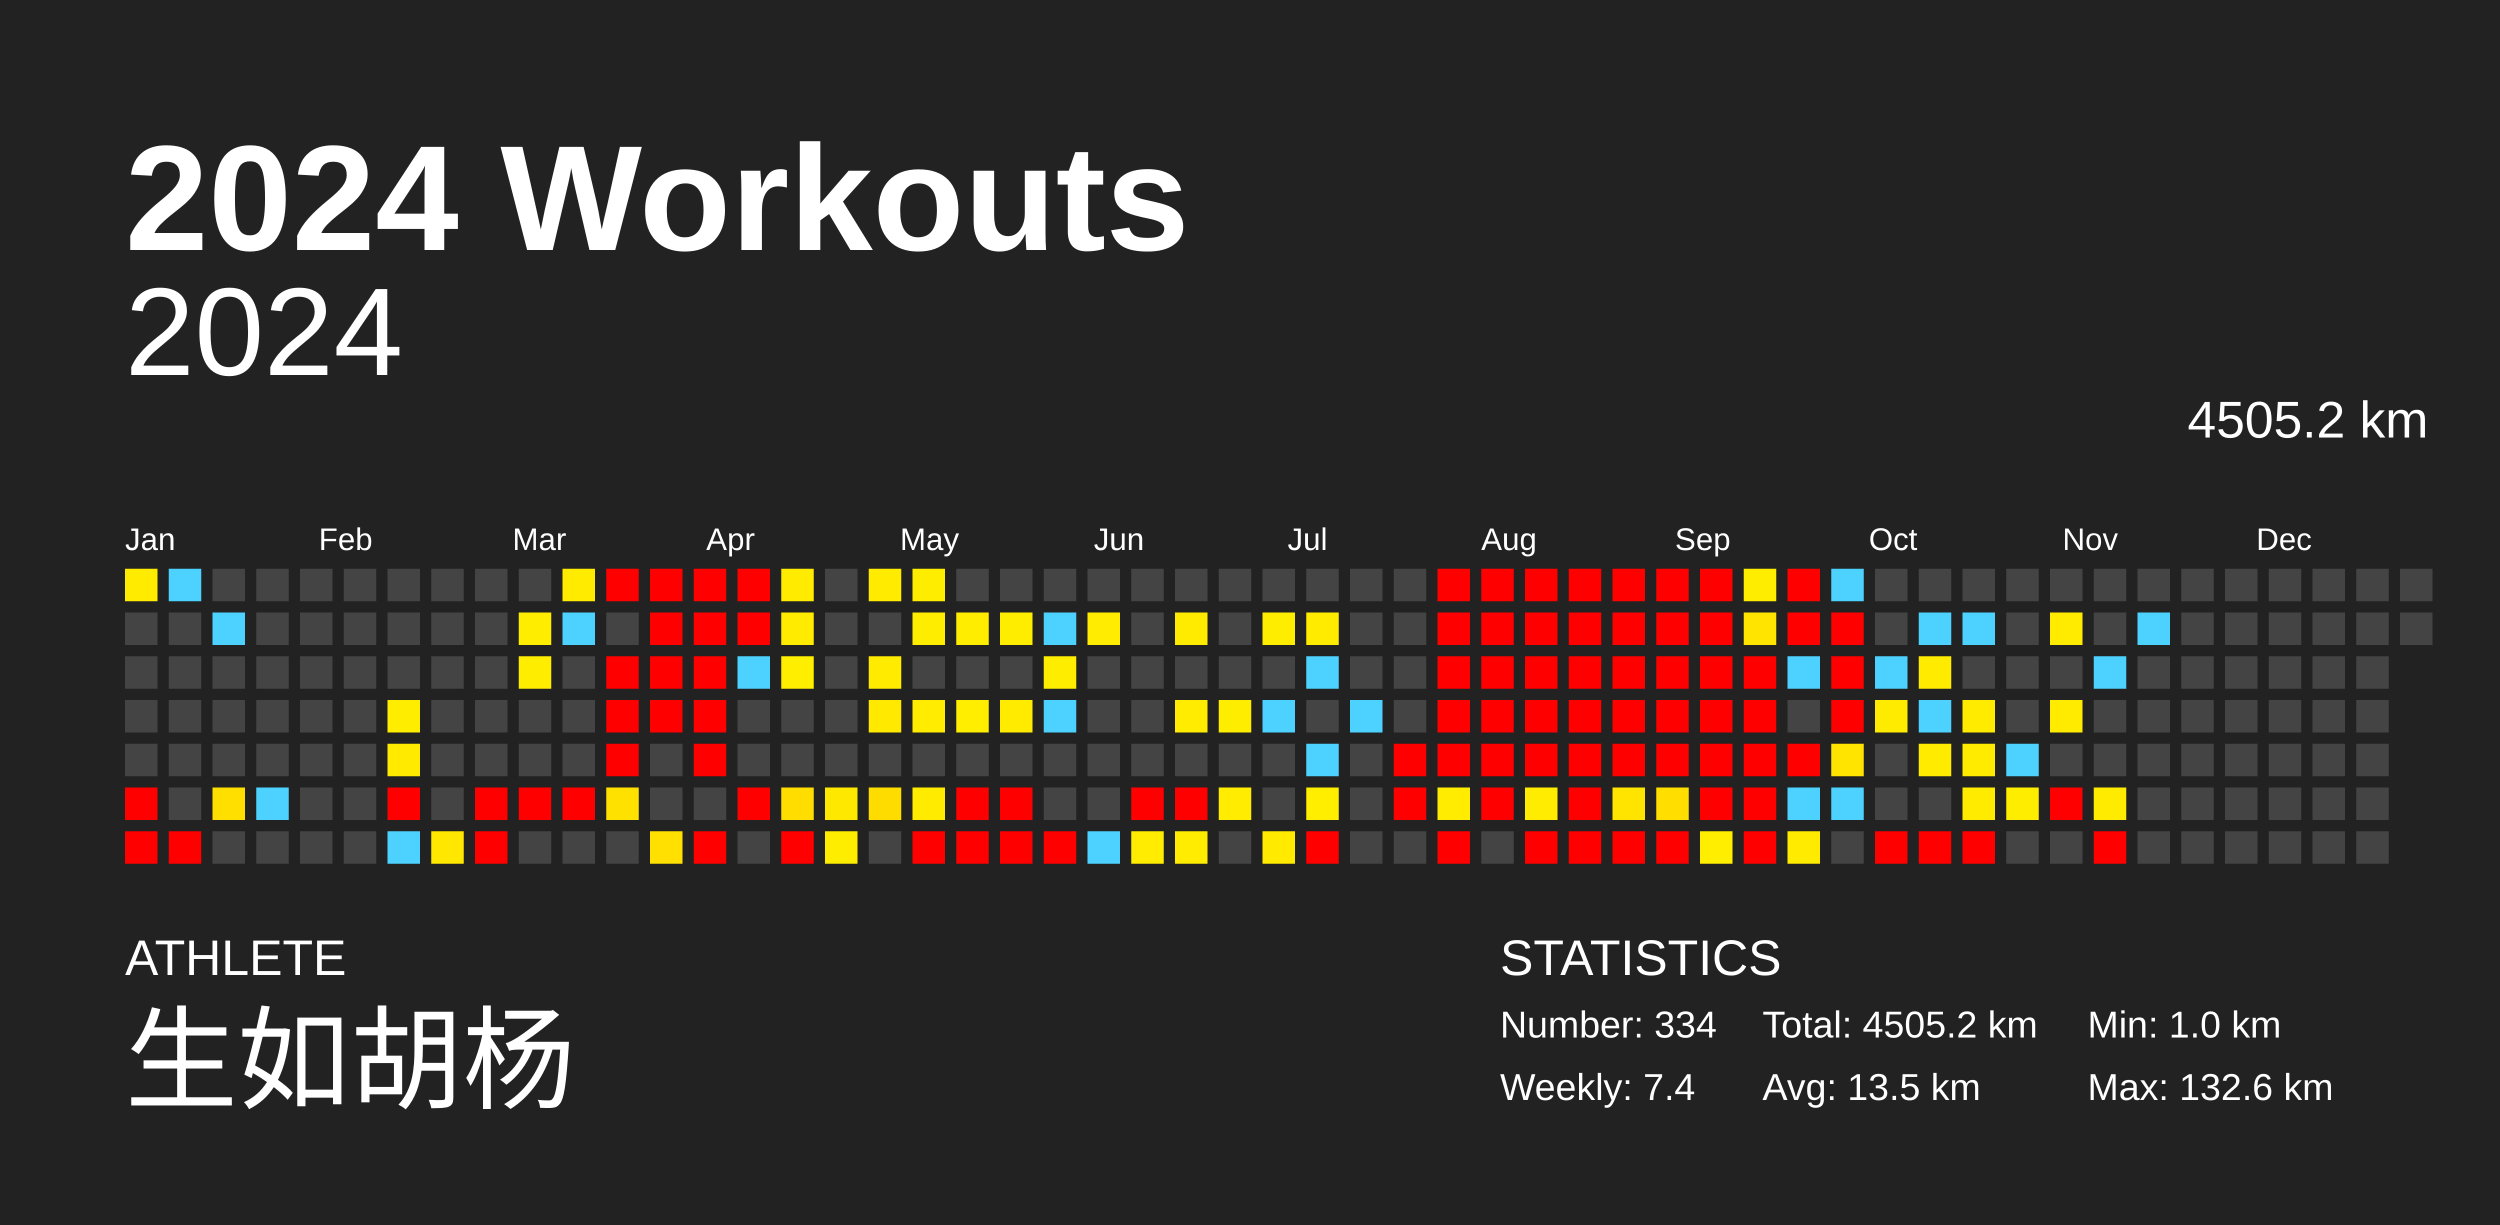
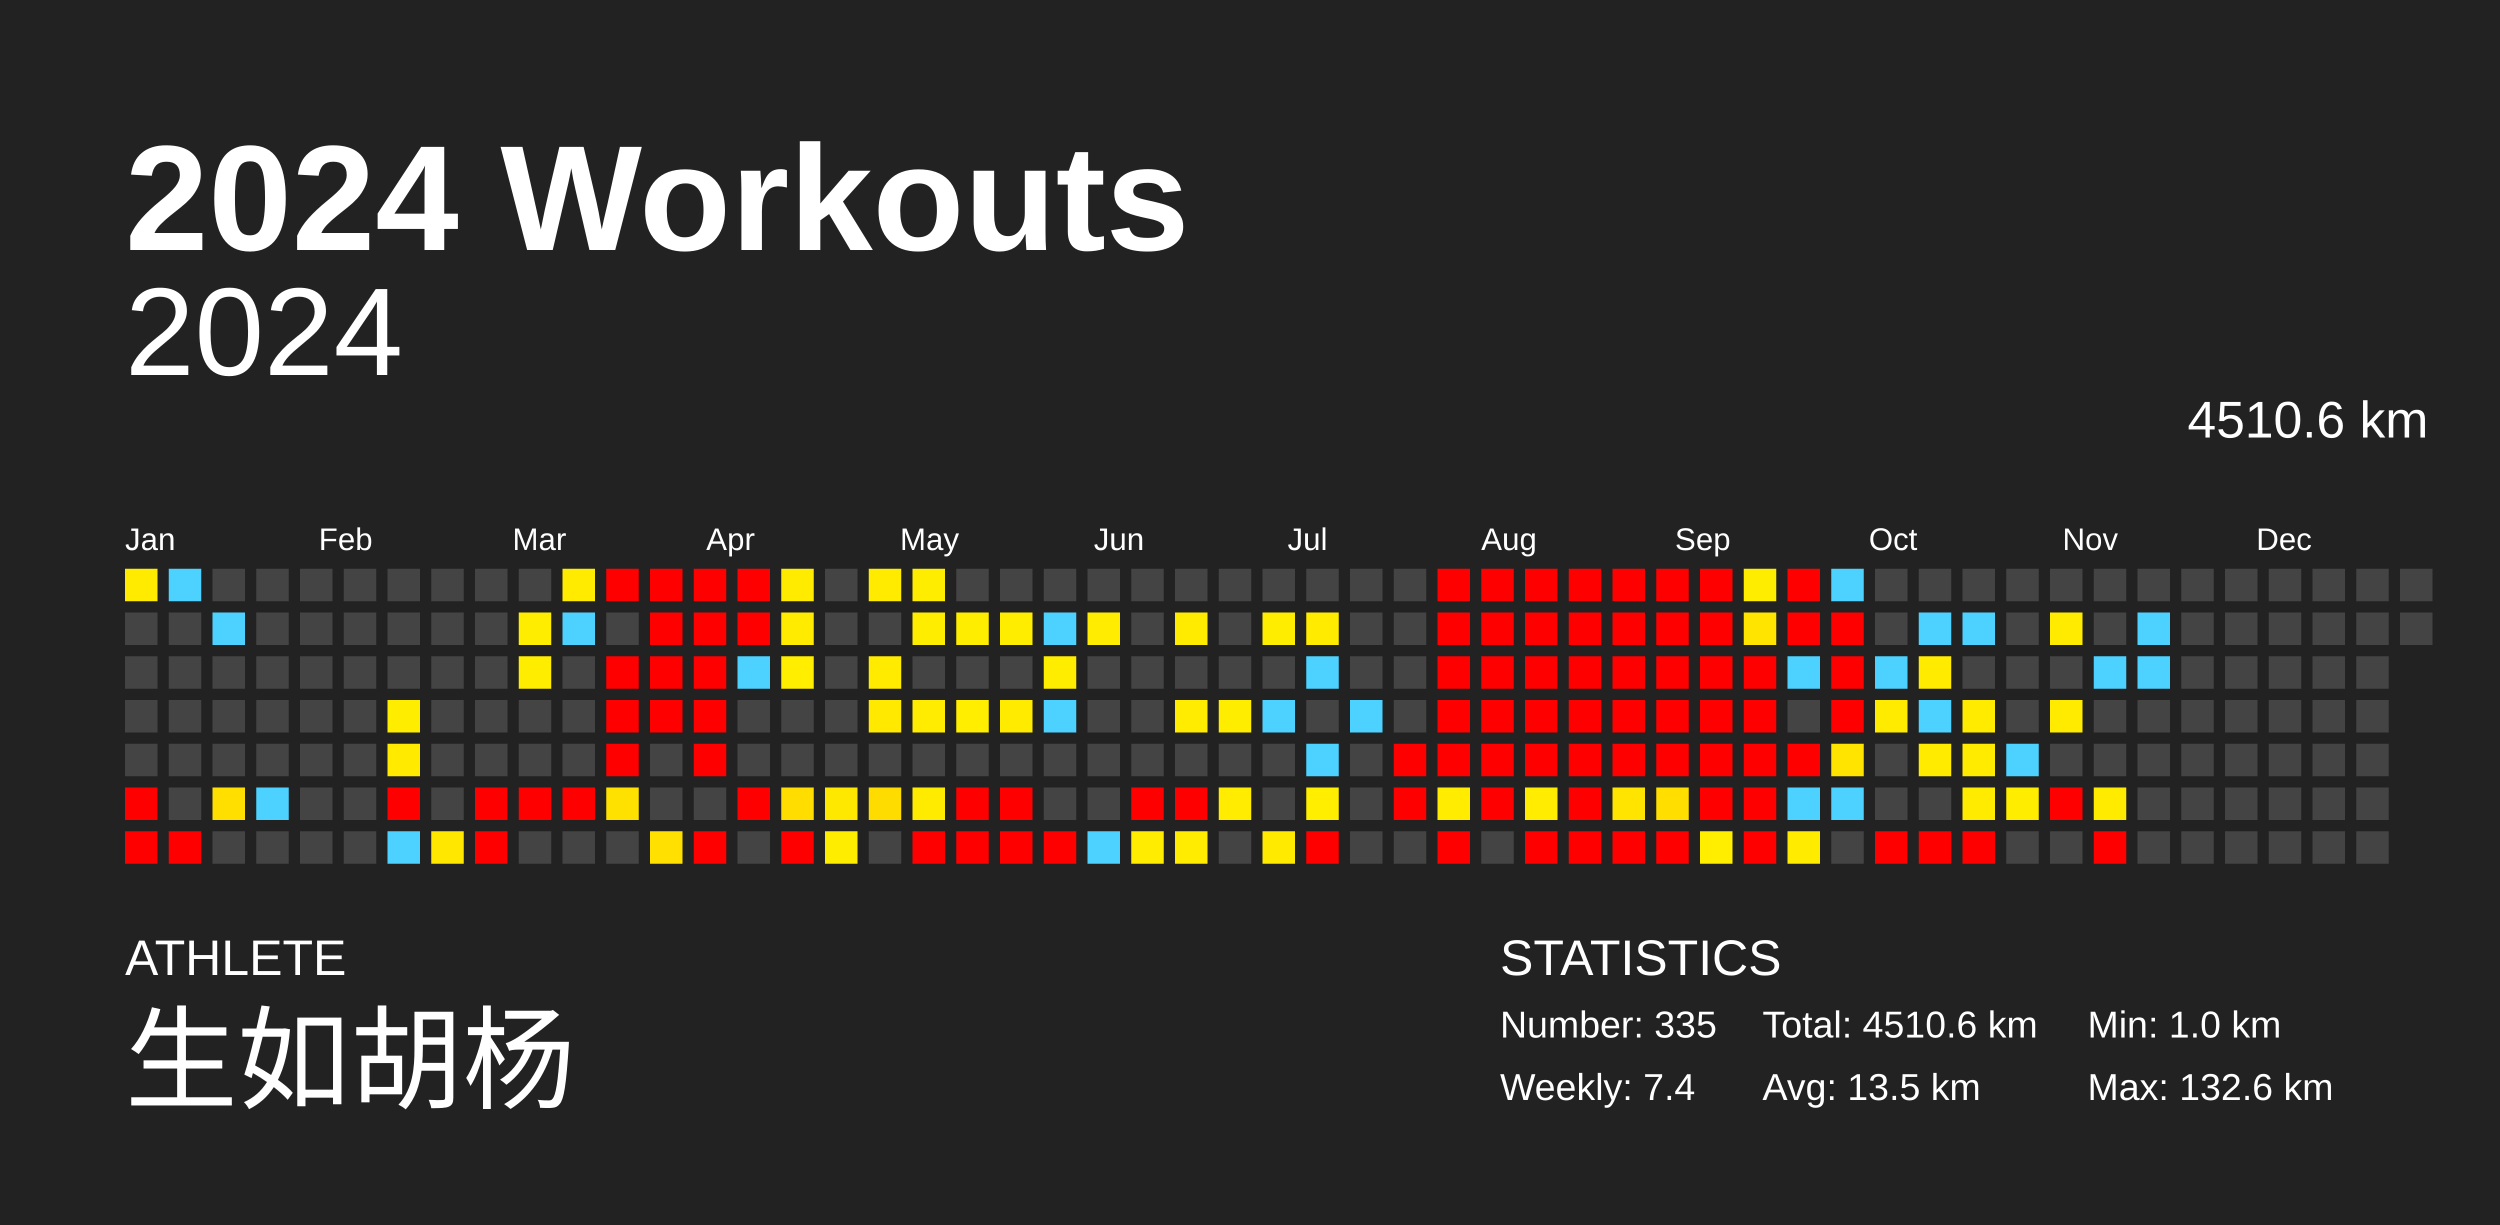
<svg xmlns="http://www.w3.org/2000/svg" baseProfile="full" height="98mm" version="1.1" viewBox="0,0,200,98" width="200mm">
  <defs />
  <rect fill="#222222" height="98" width="200" x="0" y="0" />
  <text fill="#FFFFFF" style="font-size:12px; font-family:Arial; font-weight:bold;" x="10" y="20">2024 Workouts</text>
  <text fill="#FFFFFF" style="font-size:4px; font-family:Arial" x="10" y="78">ATHLETE</text>
  <text fill="#FFFFFF" style="font-size:9px; font-family:Arial" x="10" y="88">生如胡杨</text>
  <text fill="#FFFFFF" style="font-size:4px; font-family:Arial" x="120" y="78">STATISTICS</text>
-   <text fill="#FFFFFF" style="font-size:3px; font-family:Arial" x="120" y="83">Number: 334</text>
+   <text fill="#FFFFFF" style="font-size:3px; font-family:Arial" x="120" y="83">Number: 335</text>
  <text fill="#FFFFFF" style="font-size:3px; font-family:Arial" x="120" y="88">Weekly: 7.4</text>
-   <text fill="#FFFFFF" style="font-size:3px; font-family:Arial" x="141" y="83">Total: 4505.2 km</text>
+   <text fill="#FFFFFF" style="font-size:3px; font-family:Arial" x="141" y="83">Total: 4510.6 km</text>
  <text fill="#FFFFFF" style="font-size:3px; font-family:Arial" x="141" y="88">Avg: 13.5 km</text>
  <text fill="#FFFFFF" style="font-size:3px; font-family:Arial" x="167" y="83">Min: 1.0 km</text>
  <text fill="#FFFFFF" style="font-size:3px; font-family:Arial" x="167" y="88">Max: 132.6 km</text>
  <text alignment-baseline="hanging" fill="#FFFFFF" style="font-size:10.0px; font-family:Arial;" x="10" y="30">2024</text>
-   <text alignment-baseline="hanging" fill="#FFFFFF" style="font-size:4.125px; font-family:Arial;" x="175" y="35">4505.2 km</text>
+   <text alignment-baseline="hanging" fill="#FFFFFF" style="font-size:4.125px; font-family:Arial;" x="175" y="35">4510.6 km</text>
  <text fill="#FFFFFF" style="font-size:2.5px; font-family:Arial" x="10.0" y="44">Jan</text>
  <text fill="#FFFFFF" style="font-size:2.5px; font-family:Arial" x="25.5" y="44">Feb</text>
  <text fill="#FFFFFF" style="font-size:2.5px; font-family:Arial" x="41.0" y="44">Mar</text>
  <text fill="#FFFFFF" style="font-size:2.5px; font-family:Arial" x="56.5" y="44">Apr</text>
  <text fill="#FFFFFF" style="font-size:2.5px; font-family:Arial" x="72.0" y="44">May</text>
  <text fill="#FFFFFF" style="font-size:2.5px; font-family:Arial" x="87.5" y="44">Jun</text>
  <text fill="#FFFFFF" style="font-size:2.5px; font-family:Arial" x="103.0" y="44">Jul</text>
  <text fill="#FFFFFF" style="font-size:2.5px; font-family:Arial" x="118.5" y="44">Aug</text>
  <text fill="#FFFFFF" style="font-size:2.5px; font-family:Arial" x="134.0" y="44">Sep</text>
  <text fill="#FFFFFF" style="font-size:2.5px; font-family:Arial" x="149.5" y="44">Oct</text>
  <text fill="#FFFFFF" style="font-size:2.5px; font-family:Arial" x="165.0" y="44">Nov</text>
  <text fill="#FFFFFF" style="font-size:2.5px; font-family:Arial" x="180.5" y="44">Dec</text>
  <rect fill="#ffeb00" height="2.6" width="2.6" x="10.0" y="45.5" />
  <rect fill="#444444" height="2.6" width="2.6" x="10.0" y="49.0" />
  <rect fill="#444444" height="2.6" width="2.6" x="10.0" y="52.5" />
  <rect fill="#444444" height="2.6" width="2.6" x="10.0" y="56.0" />
  <rect fill="#444444" height="2.6" width="2.6" x="10.0" y="59.5" />
  <rect fill="red" height="2.6" width="2.6" x="10.0" y="63.0" />
  <rect fill="red" height="2.6" width="2.6" x="10.0" y="66.5" />
  <rect fill="#4dd2ff" height="2.6" width="2.6" x="13.5" y="45.5" />
  <rect fill="#444444" height="2.6" width="2.6" x="13.5" y="49.0" />
  <rect fill="#444444" height="2.6" width="2.6" x="13.5" y="52.5" />
  <rect fill="#444444" height="2.6" width="2.6" x="13.5" y="56.0" />
  <rect fill="#444444" height="2.6" width="2.6" x="13.5" y="59.5" />
  <rect fill="#444444" height="2.6" width="2.6" x="13.5" y="63.0" />
  <rect fill="red" height="2.6" width="2.6" x="13.5" y="66.5" />
  <rect fill="#444444" height="2.6" width="2.6" x="17.0" y="45.5" />
  <rect fill="#4dd2ff" height="2.6" width="2.6" x="17.0" y="49.0" />
  <rect fill="#444444" height="2.6" width="2.6" x="17.0" y="52.5" />
  <rect fill="#444444" height="2.6" width="2.6" x="17.0" y="56.0" />
  <rect fill="#444444" height="2.6" width="2.6" x="17.0" y="59.5" />
  <rect fill="#ffdf00" height="2.6" width="2.6" x="17.0" y="63.0" />
  <rect fill="#444444" height="2.6" width="2.6" x="17.0" y="66.5" />
  <rect fill="#444444" height="2.6" width="2.6" x="20.5" y="45.5" />
  <rect fill="#444444" height="2.6" width="2.6" x="20.5" y="49.0" />
  <rect fill="#444444" height="2.6" width="2.6" x="20.5" y="52.5" />
  <rect fill="#444444" height="2.6" width="2.6" x="20.5" y="56.0" />
  <rect fill="#444444" height="2.6" width="2.6" x="20.5" y="59.5" />
  <rect fill="#4dd2ff" height="2.6" width="2.6" x="20.5" y="63.0" />
  <rect fill="#444444" height="2.6" width="2.6" x="20.5" y="66.5" />
  <rect fill="#444444" height="2.6" width="2.6" x="24.0" y="45.5" />
  <rect fill="#444444" height="2.6" width="2.6" x="24.0" y="49.0" />
  <rect fill="#444444" height="2.6" width="2.6" x="24.0" y="52.5" />
  <rect fill="#444444" height="2.6" width="2.6" x="24.0" y="56.0" />
  <rect fill="#444444" height="2.6" width="2.6" x="24.0" y="59.5" />
  <rect fill="#444444" height="2.6" width="2.6" x="24.0" y="63.0" />
  <rect fill="#444444" height="2.6" width="2.6" x="24.0" y="66.5" />
  <rect fill="#444444" height="2.6" width="2.6" x="27.5" y="45.5" />
  <rect fill="#444444" height="2.6" width="2.6" x="27.5" y="49.0" />
  <rect fill="#444444" height="2.6" width="2.6" x="27.5" y="52.5" />
  <rect fill="#444444" height="2.6" width="2.6" x="27.5" y="56.0" />
  <rect fill="#444444" height="2.6" width="2.6" x="27.5" y="59.5" />
  <rect fill="#444444" height="2.6" width="2.6" x="27.5" y="63.0" />
  <rect fill="#444444" height="2.6" width="2.6" x="27.5" y="66.5" />
  <rect fill="#444444" height="2.6" width="2.6" x="31.0" y="45.5" />
  <rect fill="#444444" height="2.6" width="2.6" x="31.0" y="49.0" />
  <rect fill="#444444" height="2.6" width="2.6" x="31.0" y="52.5" />
  <rect fill="#ffed00" height="2.6" width="2.6" x="31.0" y="56.0" />
  <rect fill="#ffea00" height="2.6" width="2.6" x="31.0" y="59.5" />
  <rect fill="red" height="2.6" width="2.6" x="31.0" y="63.0" />
  <rect fill="#4dd2ff" height="2.6" width="2.6" x="31.0" y="66.5" />
  <rect fill="#444444" height="2.6" width="2.6" x="34.5" y="45.5" />
  <rect fill="#444444" height="2.6" width="2.6" x="34.5" y="49.0" />
  <rect fill="#444444" height="2.6" width="2.6" x="34.5" y="52.5" />
  <rect fill="#444444" height="2.6" width="2.6" x="34.5" y="56.0" />
  <rect fill="#444444" height="2.6" width="2.6" x="34.5" y="59.5" />
  <rect fill="#444444" height="2.6" width="2.6" x="34.5" y="63.0" />
  <rect fill="#ffe700" height="2.6" width="2.6" x="34.5" y="66.5" />
  <rect fill="#444444" height="2.6" width="2.6" x="38.0" y="45.5" />
  <rect fill="#444444" height="2.6" width="2.6" x="38.0" y="49.0" />
  <rect fill="#444444" height="2.6" width="2.6" x="38.0" y="52.5" />
  <rect fill="#444444" height="2.6" width="2.6" x="38.0" y="56.0" />
  <rect fill="#444444" height="2.6" width="2.6" x="38.0" y="59.5" />
  <rect fill="red" height="2.6" width="2.6" x="38.0" y="63.0" />
  <rect fill="red" height="2.6" width="2.6" x="38.0" y="66.5" />
  <rect fill="#444444" height="2.6" width="2.6" x="41.5" y="45.5" />
  <rect fill="#ffed00" height="2.6" width="2.6" x="41.5" y="49.0" />
  <rect fill="#ffed00" height="2.6" width="2.6" x="41.5" y="52.5" />
  <rect fill="#444444" height="2.6" width="2.6" x="41.5" y="56.0" />
  <rect fill="#444444" height="2.6" width="2.6" x="41.5" y="59.5" />
  <rect fill="red" height="2.6" width="2.6" x="41.5" y="63.0" />
  <rect fill="#444444" height="2.6" width="2.6" x="41.5" y="66.5" />
  <rect fill="#ffeb00" height="2.6" width="2.6" x="45.0" y="45.5" />
  <rect fill="#4dd2ff" height="2.6" width="2.6" x="45.0" y="49.0" />
  <rect fill="#444444" height="2.6" width="2.6" x="45.0" y="52.5" />
  <rect fill="#444444" height="2.6" width="2.6" x="45.0" y="56.0" />
  <rect fill="#444444" height="2.6" width="2.6" x="45.0" y="59.5" />
  <rect fill="red" height="2.6" width="2.6" x="45.0" y="63.0" />
  <rect fill="#444444" height="2.6" width="2.6" x="45.0" y="66.5" />
  <rect fill="red" height="2.6" width="2.6" x="48.5" y="45.5" />
  <rect fill="#444444" height="2.6" width="2.6" x="48.5" y="49.0" />
  <rect fill="red" height="2.6" width="2.6" x="48.5" y="52.5" />
  <rect fill="red" height="2.6" width="2.6" x="48.5" y="56.0" />
  <rect fill="red" height="2.6" width="2.6" x="48.5" y="59.5" />
  <rect fill="#ffe100" height="2.6" width="2.6" x="48.5" y="63.0" />
  <rect fill="#444444" height="2.6" width="2.6" x="48.5" y="66.5" />
  <rect fill="red" height="2.6" width="2.6" x="52.0" y="45.5" />
  <rect fill="red" height="2.6" width="2.6" x="52.0" y="49.0" />
  <rect fill="red" height="2.6" width="2.6" x="52.0" y="52.5" />
  <rect fill="red" height="2.6" width="2.6" x="52.0" y="56.0" />
  <rect fill="#444444" height="2.6" width="2.6" x="52.0" y="59.5" />
  <rect fill="#444444" height="2.6" width="2.6" x="52.0" y="63.0" />
  <rect fill="#ffe000" height="2.6" width="2.6" x="52.0" y="66.5" />
  <rect fill="red" height="2.6" width="2.6" x="55.5" y="45.5" />
  <rect fill="red" height="2.6" width="2.6" x="55.5" y="49.0" />
  <rect fill="red" height="2.6" width="2.6" x="55.5" y="52.5" />
  <rect fill="red" height="2.6" width="2.6" x="55.5" y="56.0" />
  <rect fill="red" height="2.6" width="2.6" x="55.5" y="59.5" />
  <rect fill="#444444" height="2.6" width="2.6" x="55.5" y="63.0" />
  <rect fill="red" height="2.6" width="2.6" x="55.5" y="66.5" />
  <rect fill="red" height="2.6" width="2.6" x="59.0" y="45.5" />
  <rect fill="red" height="2.6" width="2.6" x="59.0" y="49.0" />
  <rect fill="#4dd2ff" height="2.6" width="2.6" x="59.0" y="52.5" />
  <rect fill="#444444" height="2.6" width="2.6" x="59.0" y="56.0" />
  <rect fill="#444444" height="2.6" width="2.6" x="59.0" y="59.5" />
  <rect fill="red" height="2.6" width="2.6" x="59.0" y="63.0" />
  <rect fill="#444444" height="2.6" width="2.6" x="59.0" y="66.5" />
  <rect fill="#ffeb00" height="2.6" width="2.6" x="62.5" y="45.5" />
  <rect fill="#ffeb00" height="2.6" width="2.6" x="62.5" y="49.0" />
  <rect fill="#ffee00" height="2.6" width="2.6" x="62.5" y="52.5" />
  <rect fill="#444444" height="2.6" width="2.6" x="62.5" y="56.0" />
  <rect fill="#444444" height="2.6" width="2.6" x="62.5" y="59.5" />
  <rect fill="#ffdd00" height="2.6" width="2.6" x="62.5" y="63.0" />
  <rect fill="red" height="2.6" width="2.6" x="62.5" y="66.5" />
  <rect fill="#444444" height="2.6" width="2.6" x="66.0" y="45.5" />
  <rect fill="#444444" height="2.6" width="2.6" x="66.0" y="49.0" />
  <rect fill="#444444" height="2.6" width="2.6" x="66.0" y="52.5" />
  <rect fill="#444444" height="2.6" width="2.6" x="66.0" y="56.0" />
  <rect fill="#444444" height="2.6" width="2.6" x="66.0" y="59.5" />
  <rect fill="#ffe800" height="2.6" width="2.6" x="66.0" y="63.0" />
  <rect fill="#ffed00" height="2.6" width="2.6" x="66.0" y="66.5" />
  <rect fill="#ffeb00" height="2.6" width="2.6" x="69.5" y="45.5" />
  <rect fill="#444444" height="2.6" width="2.6" x="69.5" y="49.0" />
  <rect fill="#ffeb00" height="2.6" width="2.6" x="69.5" y="52.5" />
  <rect fill="#ffe900" height="2.6" width="2.6" x="69.5" y="56.0" />
  <rect fill="#444444" height="2.6" width="2.6" x="69.5" y="59.5" />
  <rect fill="#ffdc00" height="2.6" width="2.6" x="69.5" y="63.0" />
  <rect fill="#444444" height="2.6" width="2.6" x="69.5" y="66.5" />
  <rect fill="#ffed00" height="2.6" width="2.6" x="73.0" y="45.5" />
  <rect fill="#ffed00" height="2.6" width="2.6" x="73.0" y="49.0" />
  <rect fill="#444444" height="2.6" width="2.6" x="73.0" y="52.5" />
  <rect fill="#ffec00" height="2.6" width="2.6" x="73.0" y="56.0" />
  <rect fill="#444444" height="2.6" width="2.6" x="73.0" y="59.5" />
  <rect fill="#ffeb00" height="2.6" width="2.6" x="73.0" y="63.0" />
  <rect fill="red" height="2.6" width="2.6" x="73.0" y="66.5" />
  <rect fill="#444444" height="2.6" width="2.6" x="76.5" y="45.5" />
  <rect fill="#ffed00" height="2.6" width="2.6" x="76.5" y="49.0" />
  <rect fill="#444444" height="2.6" width="2.6" x="76.5" y="52.5" />
  <rect fill="#ffee00" height="2.6" width="2.6" x="76.5" y="56.0" />
  <rect fill="#444444" height="2.6" width="2.6" x="76.5" y="59.5" />
  <rect fill="red" height="2.6" width="2.6" x="76.5" y="63.0" />
  <rect fill="red" height="2.6" width="2.6" x="76.5" y="66.5" />
  <rect fill="#444444" height="2.6" width="2.6" x="80.0" y="45.5" />
  <rect fill="#ffed00" height="2.6" width="2.6" x="80.0" y="49.0" />
  <rect fill="#444444" height="2.6" width="2.6" x="80.0" y="52.5" />
  <rect fill="#ffeb00" height="2.6" width="2.6" x="80.0" y="56.0" />
  <rect fill="#444444" height="2.6" width="2.6" x="80.0" y="59.5" />
  <rect fill="red" height="2.6" width="2.6" x="80.0" y="63.0" />
  <rect fill="red" height="2.6" width="2.6" x="80.0" y="66.5" />
  <rect fill="#444444" height="2.6" width="2.6" x="83.5" y="45.5" />
  <rect fill="#4dd2ff" height="2.6" width="2.6" x="83.5" y="49.0" />
  <rect fill="#ffed00" height="2.6" width="2.6" x="83.5" y="52.5" />
  <rect fill="#4dd2ff" height="2.6" width="2.6" x="83.5" y="56.0" />
  <rect fill="#444444" height="2.6" width="2.6" x="83.5" y="59.5" />
  <rect fill="#444444" height="2.6" width="2.6" x="83.5" y="63.0" />
  <rect fill="red" height="2.6" width="2.6" x="83.5" y="66.5" />
  <rect fill="#444444" height="2.6" width="2.6" x="87.0" y="45.5" />
  <rect fill="#ffec00" height="2.6" width="2.6" x="87.0" y="49.0" />
  <rect fill="#444444" height="2.6" width="2.6" x="87.0" y="52.5" />
  <rect fill="#444444" height="2.6" width="2.6" x="87.0" y="56.0" />
  <rect fill="#444444" height="2.6" width="2.6" x="87.0" y="59.5" />
  <rect fill="#444444" height="2.6" width="2.6" x="87.0" y="63.0" />
  <rect fill="#4dd2ff" height="2.6" width="2.6" x="87.0" y="66.5" />
  <rect fill="#444444" height="2.6" width="2.6" x="90.5" y="45.5" />
  <rect fill="#444444" height="2.6" width="2.6" x="90.5" y="49.0" />
  <rect fill="#444444" height="2.6" width="2.6" x="90.5" y="52.5" />
  <rect fill="#444444" height="2.6" width="2.6" x="90.5" y="56.0" />
  <rect fill="#444444" height="2.6" width="2.6" x="90.5" y="59.5" />
  <rect fill="red" height="2.6" width="2.6" x="90.5" y="63.0" />
  <rect fill="#ffec00" height="2.6" width="2.6" x="90.5" y="66.5" />
  <rect fill="#444444" height="2.6" width="2.6" x="94.0" y="45.5" />
  <rect fill="#ffeb00" height="2.6" width="2.6" x="94.0" y="49.0" />
  <rect fill="#444444" height="2.6" width="2.6" x="94.0" y="52.5" />
  <rect fill="#ffec00" height="2.6" width="2.6" x="94.0" y="56.0" />
  <rect fill="#444444" height="2.6" width="2.6" x="94.0" y="59.5" />
  <rect fill="red" height="2.6" width="2.6" x="94.0" y="63.0" />
  <rect fill="#ffec00" height="2.6" width="2.6" x="94.0" y="66.5" />
  <rect fill="#444444" height="2.6" width="2.6" x="97.5" y="45.5" />
  <rect fill="#444444" height="2.6" width="2.6" x="97.5" y="49.0" />
  <rect fill="#444444" height="2.6" width="2.6" x="97.5" y="52.5" />
  <rect fill="#ffed00" height="2.6" width="2.6" x="97.5" y="56.0" />
  <rect fill="#444444" height="2.6" width="2.6" x="97.5" y="59.5" />
  <rect fill="#ffec00" height="2.6" width="2.6" x="97.5" y="63.0" />
  <rect fill="#444444" height="2.6" width="2.6" x="97.5" y="66.5" />
  <rect fill="#444444" height="2.6" width="2.6" x="101.0" y="45.5" />
  <rect fill="#ffed00" height="2.6" width="2.6" x="101.0" y="49.0" />
  <rect fill="#444444" height="2.6" width="2.6" x="101.0" y="52.5" />
  <rect fill="#4dd2ff" height="2.6" width="2.6" x="101.0" y="56.0" />
  <rect fill="#444444" height="2.6" width="2.6" x="101.0" y="59.5" />
  <rect fill="#444444" height="2.6" width="2.6" x="101.0" y="63.0" />
  <rect fill="#ffea00" height="2.6" width="2.6" x="101.0" y="66.5" />
  <rect fill="#444444" height="2.6" width="2.6" x="104.5" y="45.5" />
  <rect fill="#ffeb00" height="2.6" width="2.6" x="104.5" y="49.0" />
  <rect fill="#4dd2ff" height="2.6" width="2.6" x="104.5" y="52.5" />
  <rect fill="#444444" height="2.6" width="2.6" x="104.5" y="56.0" />
  <rect fill="#4dd2ff" height="2.6" width="2.6" x="104.5" y="59.5" />
  <rect fill="#ffee00" height="2.6" width="2.6" x="104.5" y="63.0" />
  <rect fill="red" height="2.6" width="2.6" x="104.5" y="66.5" />
  <rect fill="#444444" height="2.6" width="2.6" x="108.0" y="45.5" />
  <rect fill="#444444" height="2.6" width="2.6" x="108.0" y="49.0" />
  <rect fill="#444444" height="2.6" width="2.6" x="108.0" y="52.5" />
  <rect fill="#4dd2ff" height="2.6" width="2.6" x="108.0" y="56.0" />
  <rect fill="#444444" height="2.6" width="2.6" x="108.0" y="59.5" />
  <rect fill="#444444" height="2.6" width="2.6" x="108.0" y="63.0" />
  <rect fill="#444444" height="2.6" width="2.6" x="108.0" y="66.5" />
  <rect fill="#444444" height="2.6" width="2.6" x="111.5" y="45.5" />
  <rect fill="#444444" height="2.6" width="2.6" x="111.5" y="49.0" />
  <rect fill="#444444" height="2.6" width="2.6" x="111.5" y="52.5" />
  <rect fill="#444444" height="2.6" width="2.6" x="111.5" y="56.0" />
  <rect fill="red" height="2.6" width="2.6" x="111.5" y="59.5" />
  <rect fill="red" height="2.6" width="2.6" x="111.5" y="63.0" />
  <rect fill="#444444" height="2.6" width="2.6" x="111.5" y="66.5" />
  <rect fill="red" height="2.6" width="2.6" x="115.0" y="45.5" />
  <rect fill="red" height="2.6" width="2.6" x="115.0" y="49.0" />
  <rect fill="red" height="2.6" width="2.6" x="115.0" y="52.5" />
  <rect fill="red" height="2.6" width="2.6" x="115.0" y="56.0" />
  <rect fill="red" height="2.6" width="2.6" x="115.0" y="59.5" />
  <rect fill="#ffec00" height="2.6" width="2.6" x="115.0" y="63.0" />
  <rect fill="red" height="2.6" width="2.6" x="115.0" y="66.5" />
  <rect fill="red" height="2.6" width="2.6" x="118.5" y="45.5" />
  <rect fill="red" height="2.6" width="2.6" x="118.5" y="49.0" />
  <rect fill="red" height="2.6" width="2.6" x="118.5" y="52.5" />
  <rect fill="red" height="2.6" width="2.6" x="118.5" y="56.0" />
  <rect fill="red" height="2.6" width="2.6" x="118.5" y="59.5" />
  <rect fill="red" height="2.6" width="2.6" x="118.5" y="63.0" />
  <rect fill="#444444" height="2.6" width="2.6" x="118.5" y="66.5" />
  <rect fill="red" height="2.6" width="2.6" x="122.0" y="45.5" />
  <rect fill="red" height="2.6" width="2.6" x="122.0" y="49.0" />
  <rect fill="red" height="2.6" width="2.6" x="122.0" y="52.5" />
  <rect fill="red" height="2.6" width="2.6" x="122.0" y="56.0" />
  <rect fill="red" height="2.6" width="2.6" x="122.0" y="59.5" />
  <rect fill="#ffec00" height="2.6" width="2.6" x="122.0" y="63.0" />
  <rect fill="red" height="2.6" width="2.6" x="122.0" y="66.5" />
  <rect fill="red" height="2.6" width="2.6" x="125.5" y="45.5" />
  <rect fill="red" height="2.6" width="2.6" x="125.5" y="49.0" />
  <rect fill="red" height="2.6" width="2.6" x="125.5" y="52.5" />
  <rect fill="red" height="2.6" width="2.6" x="125.5" y="56.0" />
  <rect fill="red" height="2.6" width="2.6" x="125.5" y="59.5" />
  <rect fill="red" height="2.6" width="2.6" x="125.5" y="63.0" />
  <rect fill="red" height="2.6" width="2.6" x="125.5" y="66.5" />
  <rect fill="red" height="2.6" width="2.6" x="129.0" y="45.5" />
  <rect fill="red" height="2.6" width="2.6" x="129.0" y="49.0" />
  <rect fill="red" height="2.6" width="2.6" x="129.0" y="52.5" />
  <rect fill="red" height="2.6" width="2.6" x="129.0" y="56.0" />
  <rect fill="red" height="2.6" width="2.6" x="129.0" y="59.5" />
  <rect fill="#ffe400" height="2.6" width="2.6" x="129.0" y="63.0" />
  <rect fill="red" height="2.6" width="2.6" x="129.0" y="66.5" />
  <rect fill="red" height="2.6" width="2.6" x="132.5" y="45.5" />
  <rect fill="red" height="2.6" width="2.6" x="132.5" y="49.0" />
  <rect fill="red" height="2.6" width="2.6" x="132.5" y="52.5" />
  <rect fill="red" height="2.6" width="2.6" x="132.5" y="56.0" />
  <rect fill="red" height="2.6" width="2.6" x="132.5" y="59.5" />
  <rect fill="#ffde00" height="2.6" width="2.6" x="132.5" y="63.0" />
  <rect fill="red" height="2.6" width="2.6" x="132.5" y="66.5" />
  <rect fill="red" height="2.6" width="2.6" x="136.0" y="45.5" />
  <rect fill="red" height="2.6" width="2.6" x="136.0" y="49.0" />
  <rect fill="red" height="2.6" width="2.6" x="136.0" y="52.5" />
  <rect fill="red" height="2.6" width="2.6" x="136.0" y="56.0" />
  <rect fill="red" height="2.6" width="2.6" x="136.0" y="59.5" />
  <rect fill="red" height="2.6" width="2.6" x="136.0" y="63.0" />
  <rect fill="#ffee00" height="2.6" width="2.6" x="136.0" y="66.5" />
  <rect fill="#ffed00" height="2.6" width="2.6" x="139.5" y="45.5" />
  <rect fill="#ffe400" height="2.6" width="2.6" x="139.5" y="49.0" />
  <rect fill="red" height="2.6" width="2.6" x="139.5" y="52.5" />
  <rect fill="red" height="2.6" width="2.6" x="139.5" y="56.0" />
  <rect fill="red" height="2.6" width="2.6" x="139.5" y="59.5" />
  <rect fill="red" height="2.6" width="2.6" x="139.5" y="63.0" />
  <rect fill="red" height="2.6" width="2.6" x="139.5" y="66.5" />
  <rect fill="red" height="2.6" width="2.6" x="143.0" y="45.5" />
  <rect fill="red" height="2.6" width="2.6" x="143.0" y="49.0" />
  <rect fill="#4dd2ff" height="2.6" width="2.6" x="143.0" y="52.5" />
  <rect fill="#444444" height="2.6" width="2.6" x="143.0" y="56.0" />
  <rect fill="red" height="2.6" width="2.6" x="143.0" y="59.5" />
  <rect fill="#4dd2ff" height="2.6" width="2.6" x="143.0" y="63.0" />
  <rect fill="#ffeb00" height="2.6" width="2.6" x="143.0" y="66.5" />
  <rect fill="#4dd2ff" height="2.6" width="2.6" x="146.5" y="45.5" />
  <rect fill="red" height="2.6" width="2.6" x="146.5" y="49.0" />
  <rect fill="red" height="2.6" width="2.6" x="146.5" y="52.5" />
  <rect fill="red" height="2.6" width="2.6" x="146.5" y="56.0" />
  <rect fill="#ffe400" height="2.6" width="2.6" x="146.5" y="59.5" />
  <rect fill="#4dd2ff" height="2.6" width="2.6" x="146.5" y="63.0" />
  <rect fill="#444444" height="2.6" width="2.6" x="146.5" y="66.5" />
  <rect fill="#444444" height="2.6" width="2.6" x="150.0" y="45.5" />
  <rect fill="#444444" height="2.6" width="2.6" x="150.0" y="49.0" />
  <rect fill="#4dd2ff" height="2.6" width="2.6" x="150.0" y="52.5" />
  <rect fill="#ffeb00" height="2.6" width="2.6" x="150.0" y="56.0" />
  <rect fill="#444444" height="2.6" width="2.6" x="150.0" y="59.5" />
  <rect fill="#444444" height="2.6" width="2.6" x="150.0" y="63.0" />
  <rect fill="red" height="2.6" width="2.6" x="150.0" y="66.5" />
  <rect fill="#444444" height="2.6" width="2.6" x="153.5" y="45.5" />
  <rect fill="#4dd2ff" height="2.6" width="2.6" x="153.5" y="49.0" />
  <rect fill="#ffeb00" height="2.6" width="2.6" x="153.5" y="52.5" />
  <rect fill="#4dd2ff" height="2.6" width="2.6" x="153.5" y="56.0" />
  <rect fill="#ffeb00" height="2.6" width="2.6" x="153.5" y="59.5" />
  <rect fill="#444444" height="2.6" width="2.6" x="153.5" y="63.0" />
  <rect fill="red" height="2.6" width="2.6" x="153.5" y="66.5" />
  <rect fill="#444444" height="2.6" width="2.6" x="157.0" y="45.5" />
  <rect fill="#4dd2ff" height="2.6" width="2.6" x="157.0" y="49.0" />
  <rect fill="#444444" height="2.6" width="2.6" x="157.0" y="52.5" />
  <rect fill="#ffeb00" height="2.6" width="2.6" x="157.0" y="56.0" />
  <rect fill="#ffeb00" height="2.6" width="2.6" x="157.0" y="59.5" />
  <rect fill="#ffeb00" height="2.6" width="2.6" x="157.0" y="63.0" />
  <rect fill="red" height="2.6" width="2.6" x="157.0" y="66.5" />
  <rect fill="#444444" height="2.6" width="2.6" x="160.5" y="45.5" />
  <rect fill="#444444" height="2.6" width="2.6" x="160.5" y="49.0" />
  <rect fill="#444444" height="2.6" width="2.6" x="160.5" y="52.5" />
  <rect fill="#444444" height="2.6" width="2.6" x="160.5" y="56.0" />
  <rect fill="#4dd2ff" height="2.6" width="2.6" x="160.5" y="59.5" />
  <rect fill="#ffed00" height="2.6" width="2.6" x="160.5" y="63.0" />
  <rect fill="#444444" height="2.6" width="2.6" x="160.5" y="66.5" />
  <rect fill="#444444" height="2.6" width="2.6" x="164.0" y="45.5" />
  <rect fill="#ffeb00" height="2.6" width="2.6" x="164.0" y="49.0" />
  <rect fill="#444444" height="2.6" width="2.6" x="164.0" y="52.5" />
  <rect fill="#ffeb00" height="2.6" width="2.6" x="164.0" y="56.0" />
  <rect fill="#444444" height="2.6" width="2.6" x="164.0" y="59.5" />
  <rect fill="red" height="2.6" width="2.6" x="164.0" y="63.0" />
  <rect fill="#444444" height="2.6" width="2.6" x="164.0" y="66.5" />
  <rect fill="#444444" height="2.6" width="2.6" x="167.5" y="45.5" />
  <rect fill="#444444" height="2.6" width="2.6" x="167.5" y="49.0" />
  <rect fill="#4dd2ff" height="2.6" width="2.6" x="167.5" y="52.5" />
  <rect fill="#444444" height="2.6" width="2.6" x="167.5" y="56.0" />
  <rect fill="#444444" height="2.6" width="2.6" x="167.5" y="59.5" />
  <rect fill="#ffeb00" height="2.6" width="2.6" x="167.5" y="63.0" />
  <rect fill="red" height="2.6" width="2.6" x="167.5" y="66.5" />
  <rect fill="#444444" height="2.6" width="2.6" x="171.0" y="45.5" />
  <rect fill="#4dd2ff" height="2.6" width="2.6" x="171.0" y="49.0" />
-   <rect fill="#444444" height="2.6" width="2.6" x="171.0" y="52.5" />
+   <rect fill="#4dd2ff" height="2.6" width="2.6" x="171.0" y="52.5" />
  <rect fill="#444444" height="2.6" width="2.6" x="171.0" y="56.0" />
  <rect fill="#444444" height="2.6" width="2.6" x="171.0" y="59.5" />
  <rect fill="#444444" height="2.6" width="2.6" x="171.0" y="63.0" />
  <rect fill="#444444" height="2.6" width="2.6" x="171.0" y="66.5" />
  <rect fill="#444444" height="2.6" width="2.6" x="174.5" y="45.5" />
  <rect fill="#444444" height="2.6" width="2.6" x="174.5" y="49.0" />
  <rect fill="#444444" height="2.6" width="2.6" x="174.5" y="52.5" />
  <rect fill="#444444" height="2.6" width="2.6" x="174.5" y="56.0" />
  <rect fill="#444444" height="2.6" width="2.6" x="174.5" y="59.5" />
  <rect fill="#444444" height="2.6" width="2.6" x="174.5" y="63.0" />
  <rect fill="#444444" height="2.6" width="2.6" x="174.5" y="66.5" />
  <rect fill="#444444" height="2.6" width="2.6" x="178.0" y="45.5" />
  <rect fill="#444444" height="2.6" width="2.6" x="178.0" y="49.0" />
  <rect fill="#444444" height="2.6" width="2.6" x="178.0" y="52.5" />
  <rect fill="#444444" height="2.6" width="2.6" x="178.0" y="56.0" />
  <rect fill="#444444" height="2.6" width="2.6" x="178.0" y="59.5" />
  <rect fill="#444444" height="2.6" width="2.6" x="178.0" y="63.0" />
  <rect fill="#444444" height="2.6" width="2.6" x="178.0" y="66.5" />
  <rect fill="#444444" height="2.6" width="2.6" x="181.5" y="45.5" />
  <rect fill="#444444" height="2.6" width="2.6" x="181.5" y="49.0" />
  <rect fill="#444444" height="2.6" width="2.6" x="181.5" y="52.5" />
  <rect fill="#444444" height="2.6" width="2.6" x="181.5" y="56.0" />
  <rect fill="#444444" height="2.6" width="2.6" x="181.5" y="59.5" />
  <rect fill="#444444" height="2.6" width="2.6" x="181.5" y="63.0" />
  <rect fill="#444444" height="2.6" width="2.6" x="181.5" y="66.5" />
  <rect fill="#444444" height="2.6" width="2.6" x="185.0" y="45.5" />
  <rect fill="#444444" height="2.6" width="2.6" x="185.0" y="49.0" />
  <rect fill="#444444" height="2.6" width="2.6" x="185.0" y="52.5" />
  <rect fill="#444444" height="2.6" width="2.6" x="185.0" y="56.0" />
  <rect fill="#444444" height="2.6" width="2.6" x="185.0" y="59.5" />
  <rect fill="#444444" height="2.6" width="2.6" x="185.0" y="63.0" />
  <rect fill="#444444" height="2.6" width="2.6" x="185.0" y="66.5" />
  <rect fill="#444444" height="2.6" width="2.6" x="188.5" y="45.5" />
  <rect fill="#444444" height="2.6" width="2.6" x="188.5" y="49.0" />
  <rect fill="#444444" height="2.6" width="2.6" x="188.5" y="52.5" />
  <rect fill="#444444" height="2.6" width="2.6" x="188.5" y="56.0" />
  <rect fill="#444444" height="2.6" width="2.6" x="188.5" y="59.5" />
  <rect fill="#444444" height="2.6" width="2.6" x="188.5" y="63.0" />
  <rect fill="#444444" height="2.6" width="2.6" x="188.5" y="66.5" />
  <rect fill="#444444" height="2.6" width="2.6" x="192.0" y="45.5" />
  <rect fill="#444444" height="2.6" width="2.6" x="192.0" y="49.0" />
</svg>
